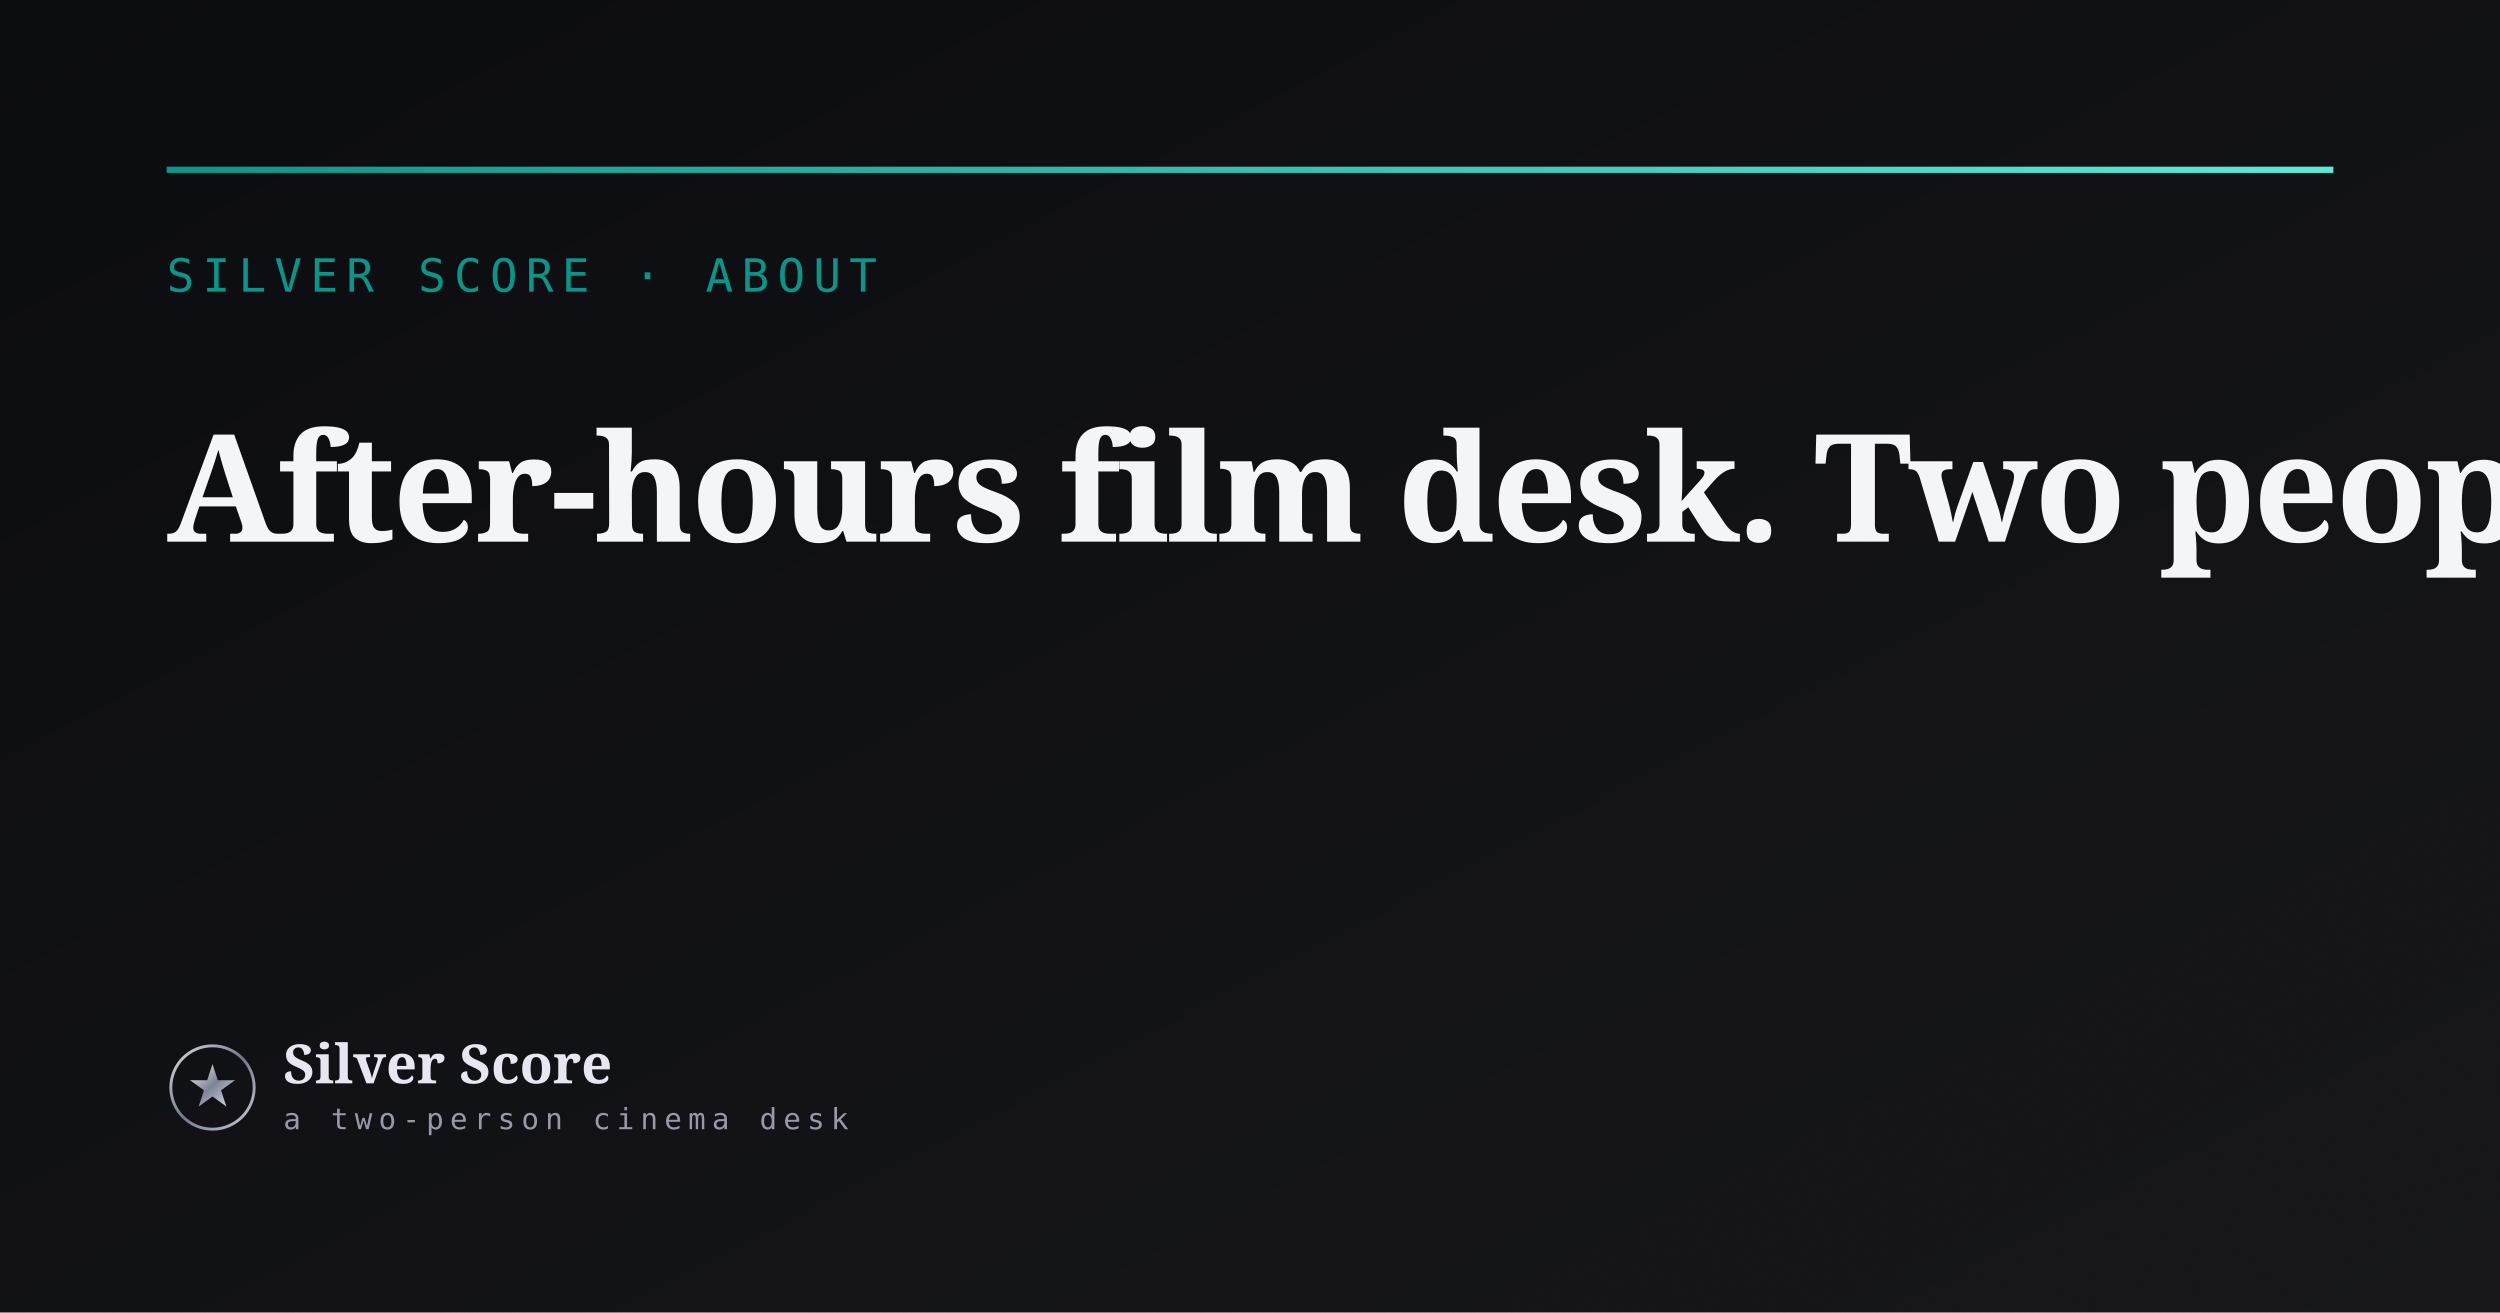
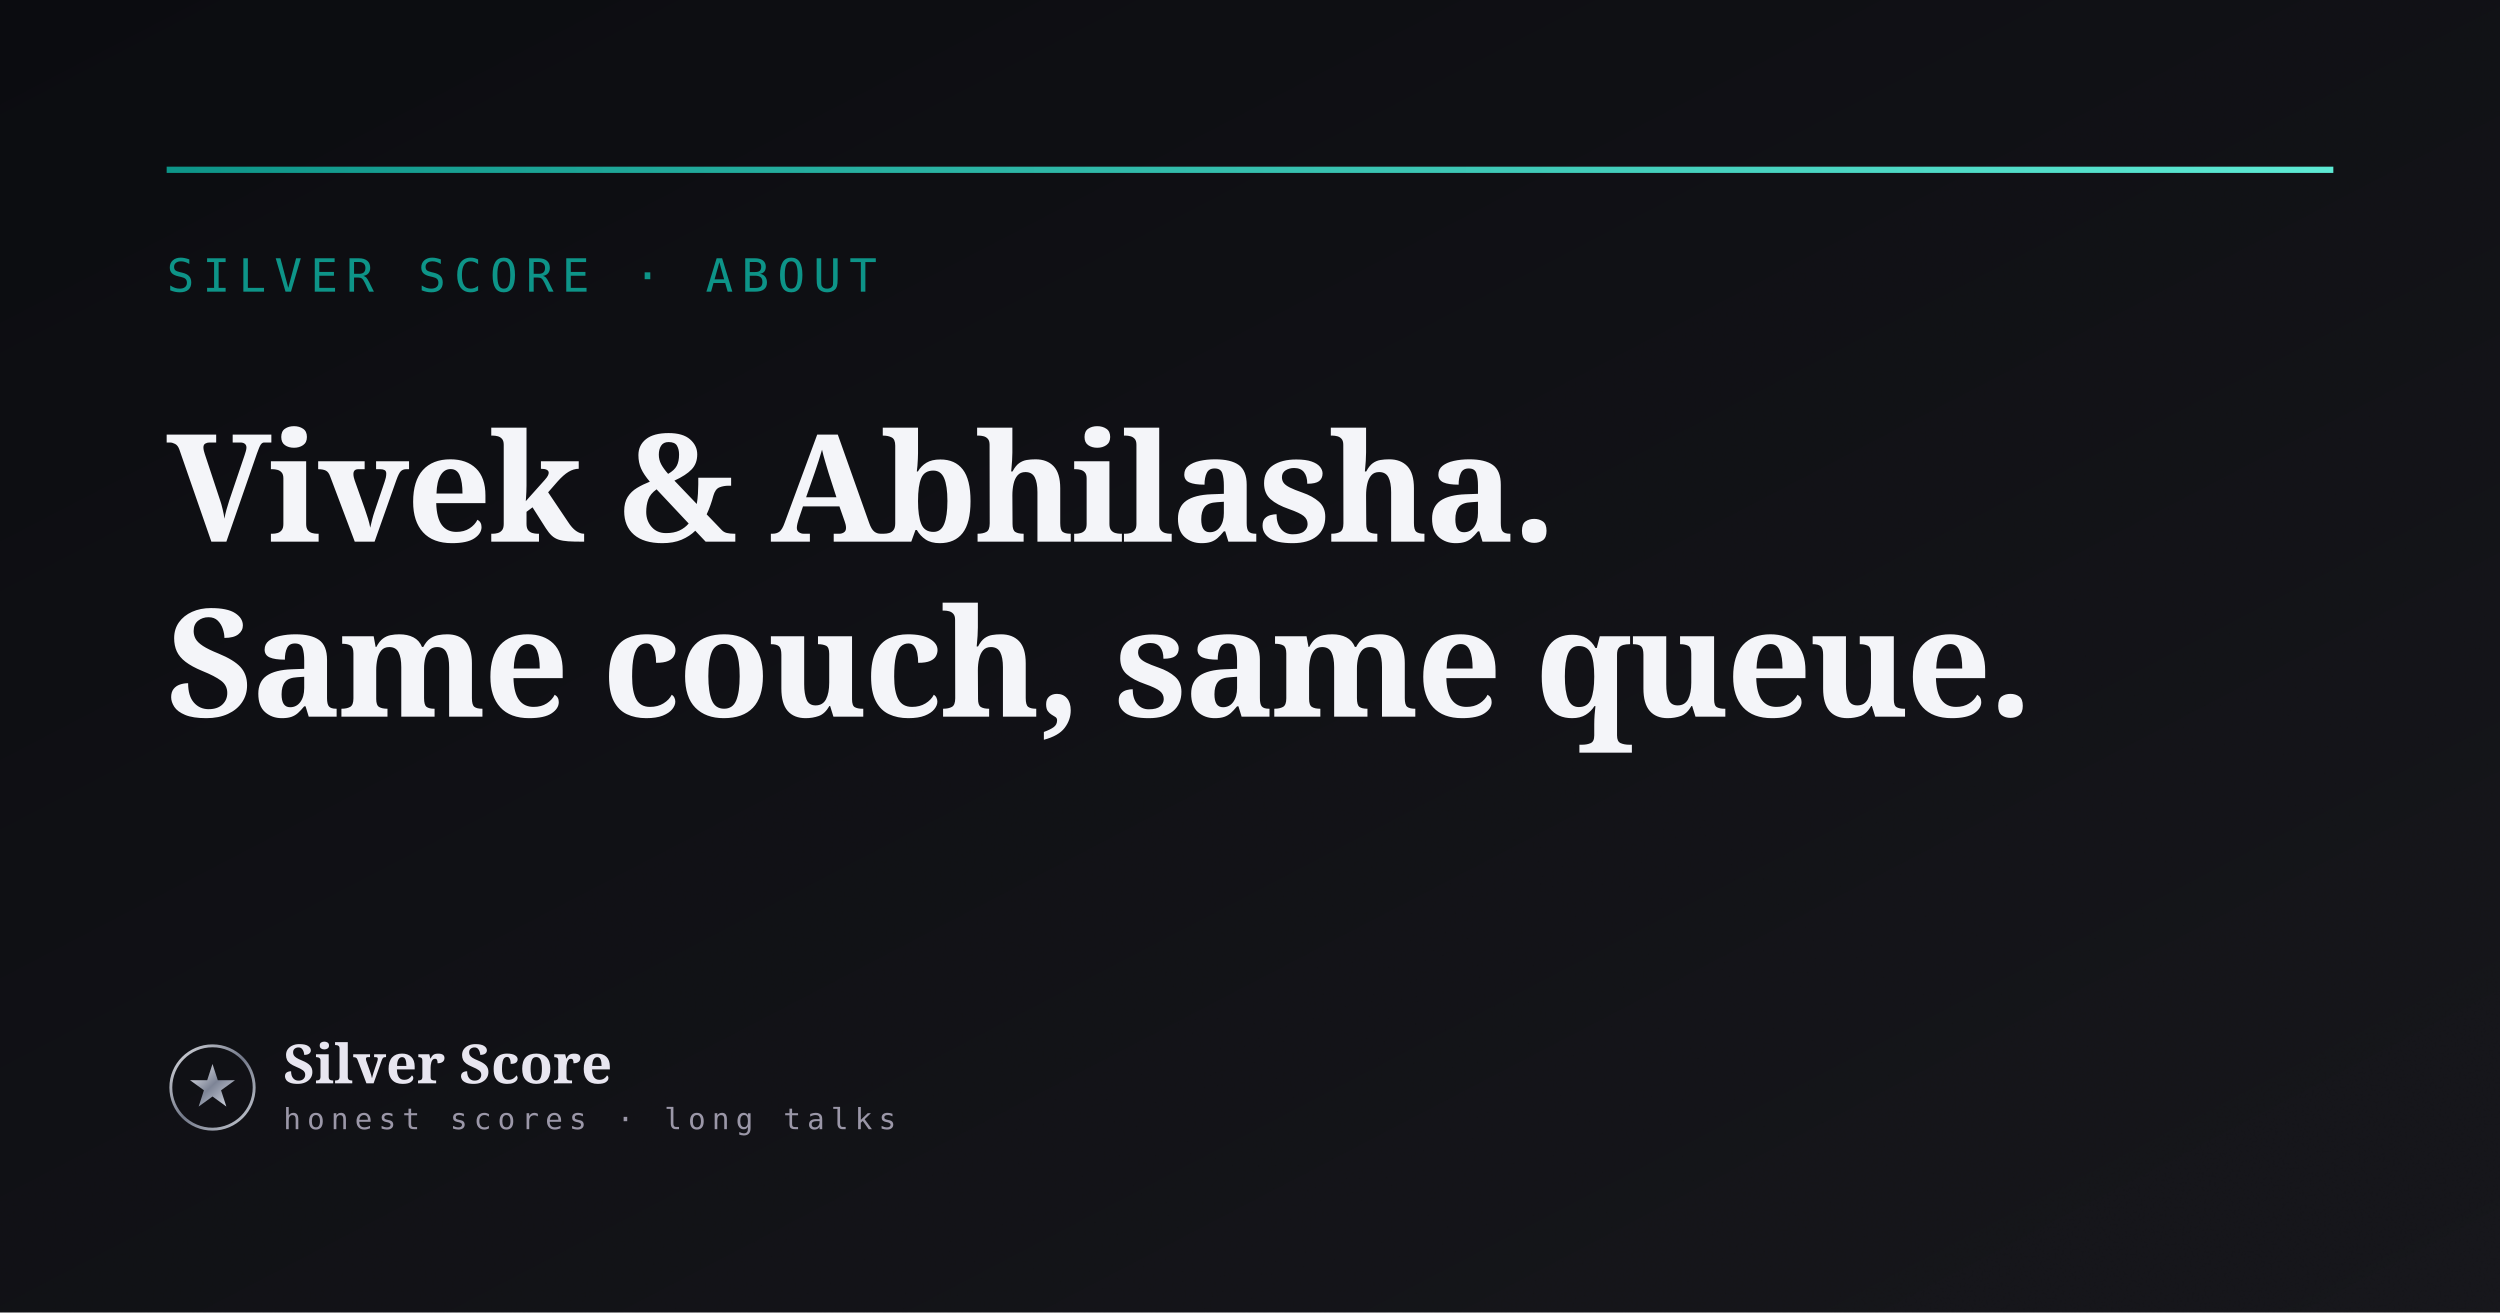
<svg xmlns="http://www.w3.org/2000/svg" width="1200" height="630" viewBox="0 0 1200 630" role="img" aria-label="Silver Score — about">
  <defs>
    <linearGradient id="bg" x1="0" y1="0" x2="1" y2="1">
      <stop offset="0" stop-color="#0b0c10" />
      <stop offset="1" stop-color="#17171c" />
    </linearGradient>
    <linearGradient id="rule" x1="0" y1="0" x2="1" y2="0">
      <stop offset="0" stop-color="#0d9488" />
      <stop offset="1" stop-color="#5eead4" />
    </linearGradient>
    <linearGradient id="silver" x1="0" y1="0" x2="1" y2="1">
      <stop stop-color="#f4f5f9" />
      <stop offset="0.5" stop-color="#7d8496" />
      <stop offset="1" stop-color="#dde1ea" />
    </linearGradient>
    <filter id="grain">
      <feTurbulence type="fractalNoise" baseFrequency="0.85" numOctaves="2" stitchTiles="stitch" />
      <feColorMatrix values="0 0 0 0 0  0 0 0 0 0  0 0 0 0 0  0 0 0 0.04 0" />
    </filter>
  </defs>
  <rect width="1200" height="630" fill="url(#bg)" />
  <rect width="1200" height="630" filter="url(#grain)" opacity="0.8" />
  <rect x="80" y="80" width="1040" height="3" fill="url(#rule)" />
  <text x="80" y="140" font-family="DM Mono, ui-monospace, monospace" font-size="22" letter-spacing="4" fill="#0d9488">SILVER SCORE · ABOUT</text>
-   <text x="80" y="260" font-family="Fraunces, ui-serif, Georgia, serif" font-weight="700" font-size="72" fill="#f4f5f9" letter-spacing="-0.02em">After-hours film desk. Two people, honest scores.</text>
+   <text x="80" y="260" font-family="Fraunces, ui-serif, Georgia, serif" font-weight="700" font-size="72" fill="#f4f5f9" letter-spacing="-0.02em">Vivek &amp; Abhilasha.</text>
+   <text x="80" y="344" font-family="Fraunces, ui-serif, Georgia, serif" font-weight="700" font-size="72" fill="#f4f5f9" letter-spacing="-0.02em">Same couch, same queue.</text>
  <g transform="translate(80, 500)">
    <circle cx="22" cy="22" r="20" stroke="url(#silver)" stroke-width="1.4" fill="none" opacity="0.9" />
    <path fill="url(#silver)" d="M22 10.7l2.54 7.8h8.25l-6.68 4.85 2.54 7.8-6.65-4.83-6.65 4.83 2.54-7.8-6.68-4.85h8.25L22 10.7z" />
    <text x="56" y="20" font-family="Cormorant Garamond, Fraunces, serif" font-weight="600" font-size="26" fill="#e8e6f0">Silver Score</text>
-     <text x="56" y="42" font-family="DM Mono, monospace" font-size="14" letter-spacing="3" fill="#9b97a8">a two-person cinema desk</text>
+     <text x="56" y="42" font-family="DM Mono, monospace" font-size="14" letter-spacing="3" fill="#9b97a8">honest scores · long talks</text>
  </g>
</svg>
